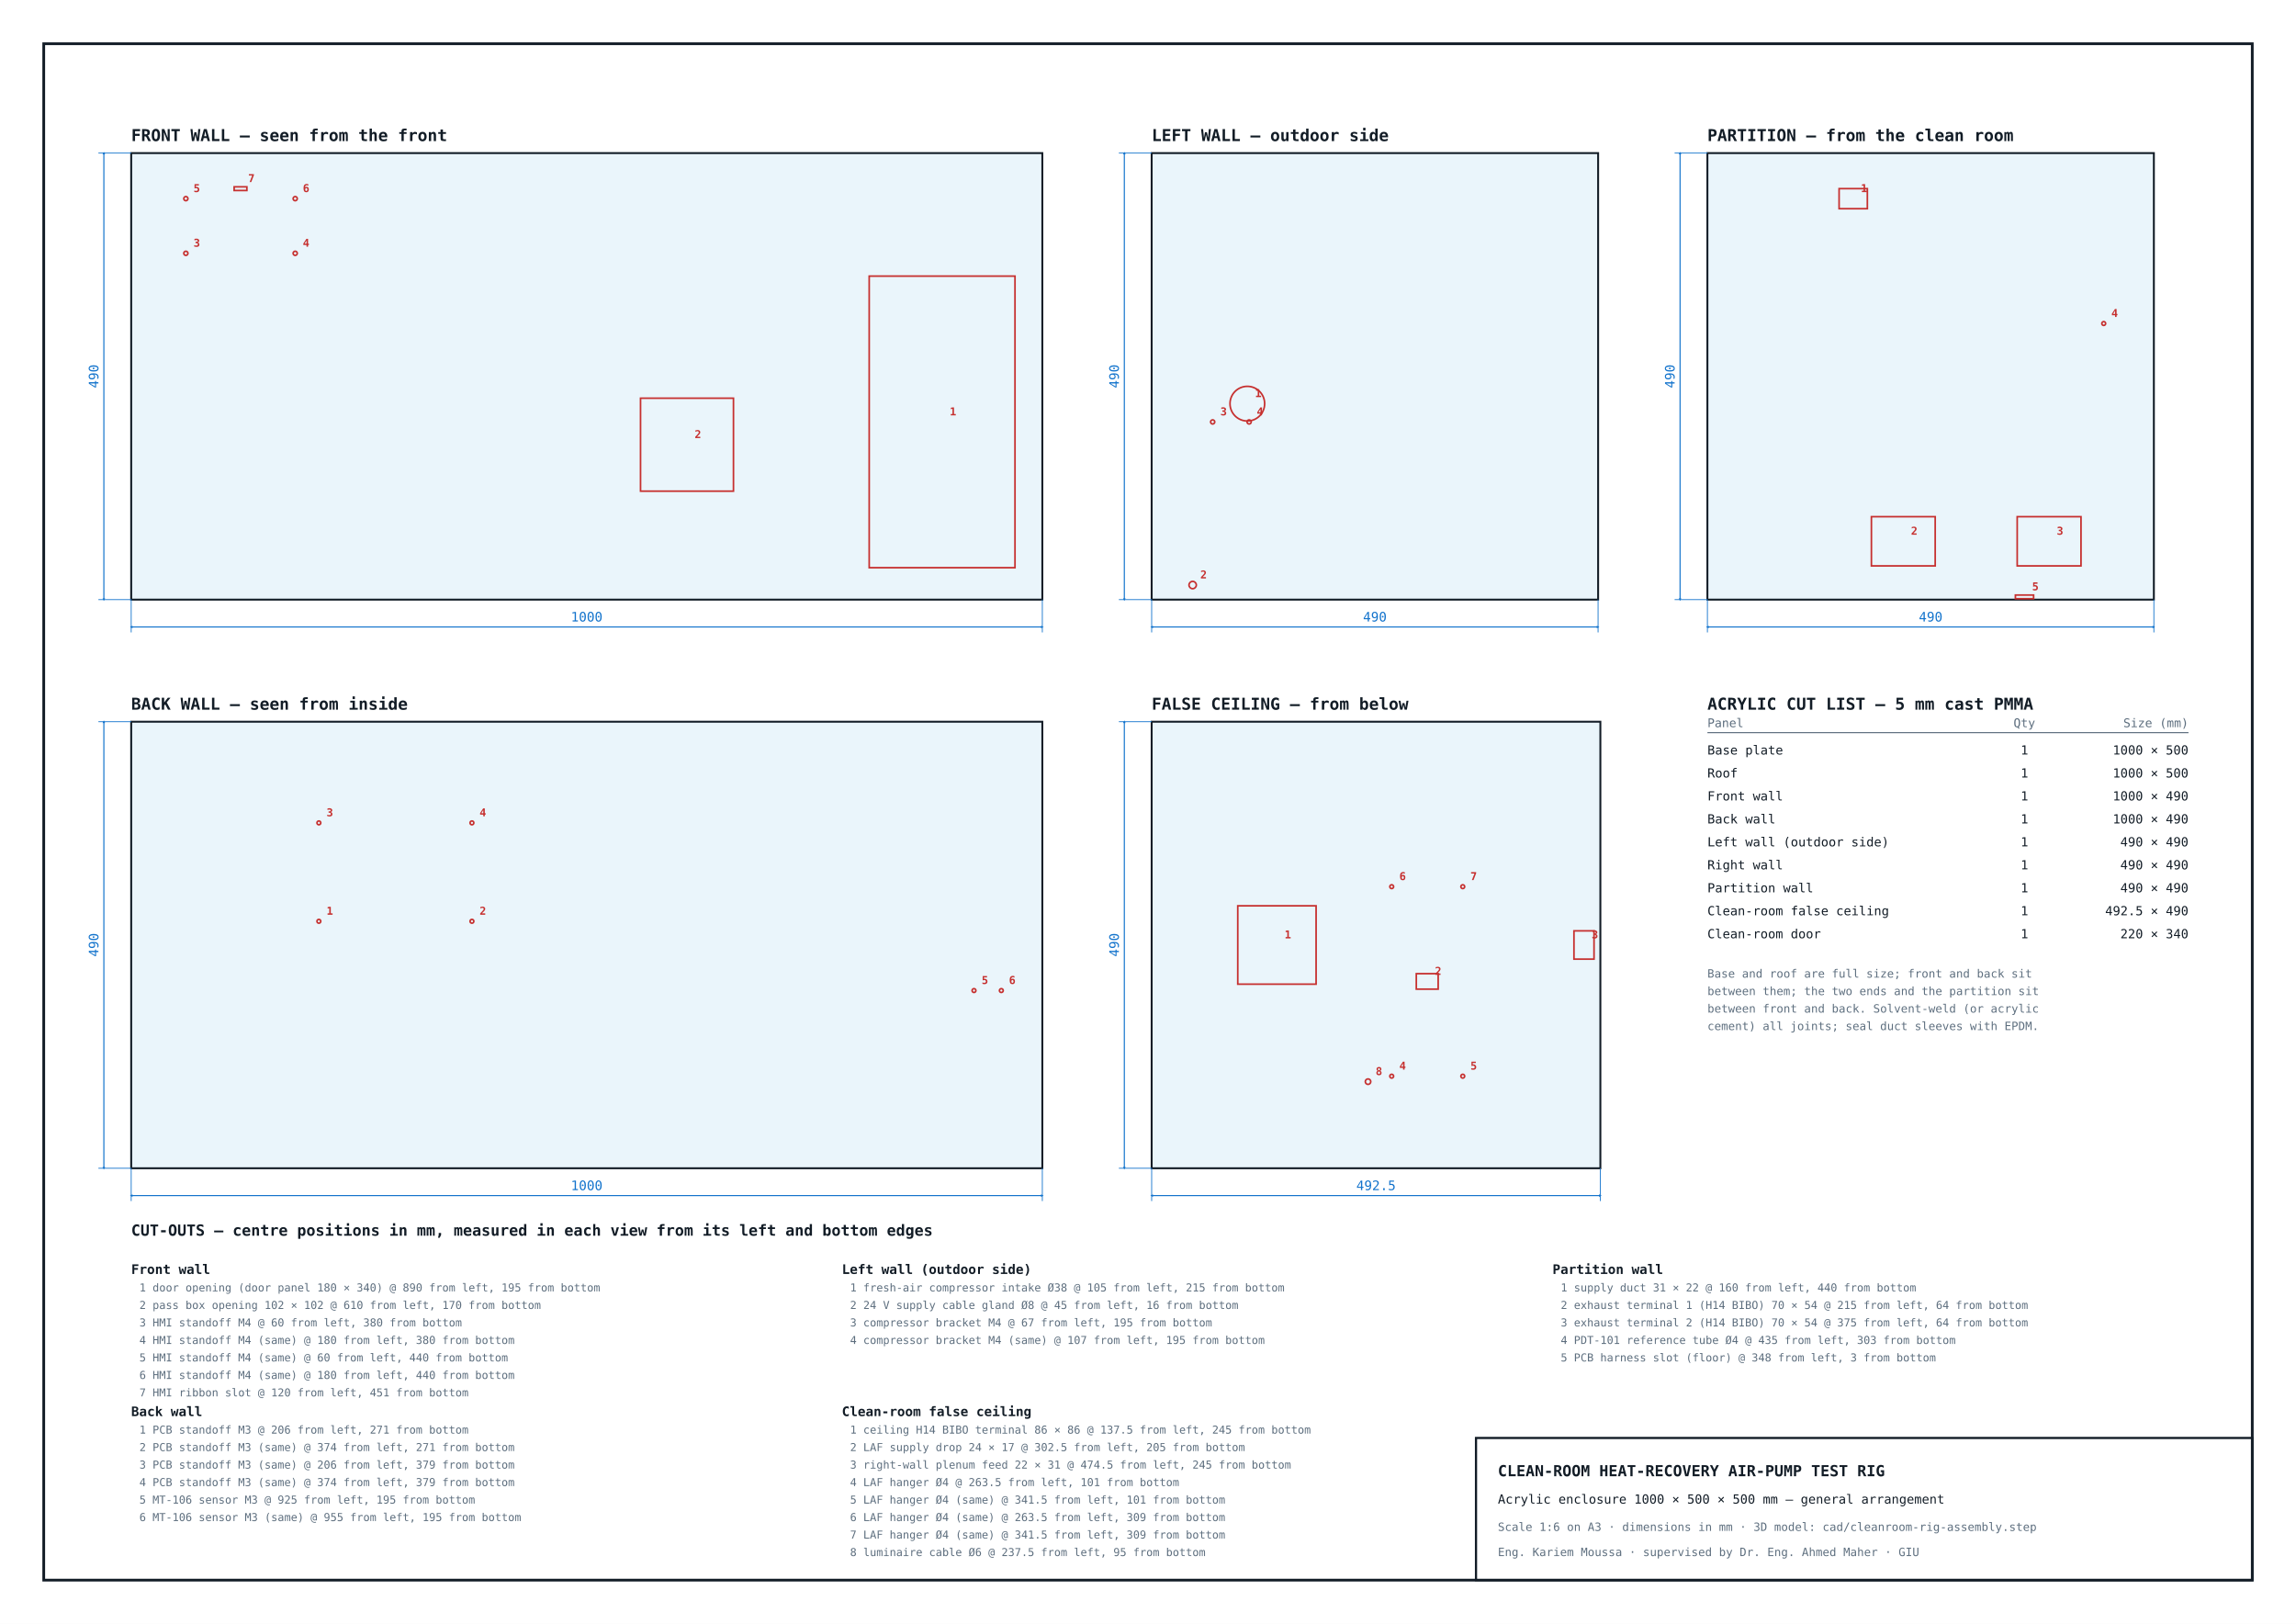
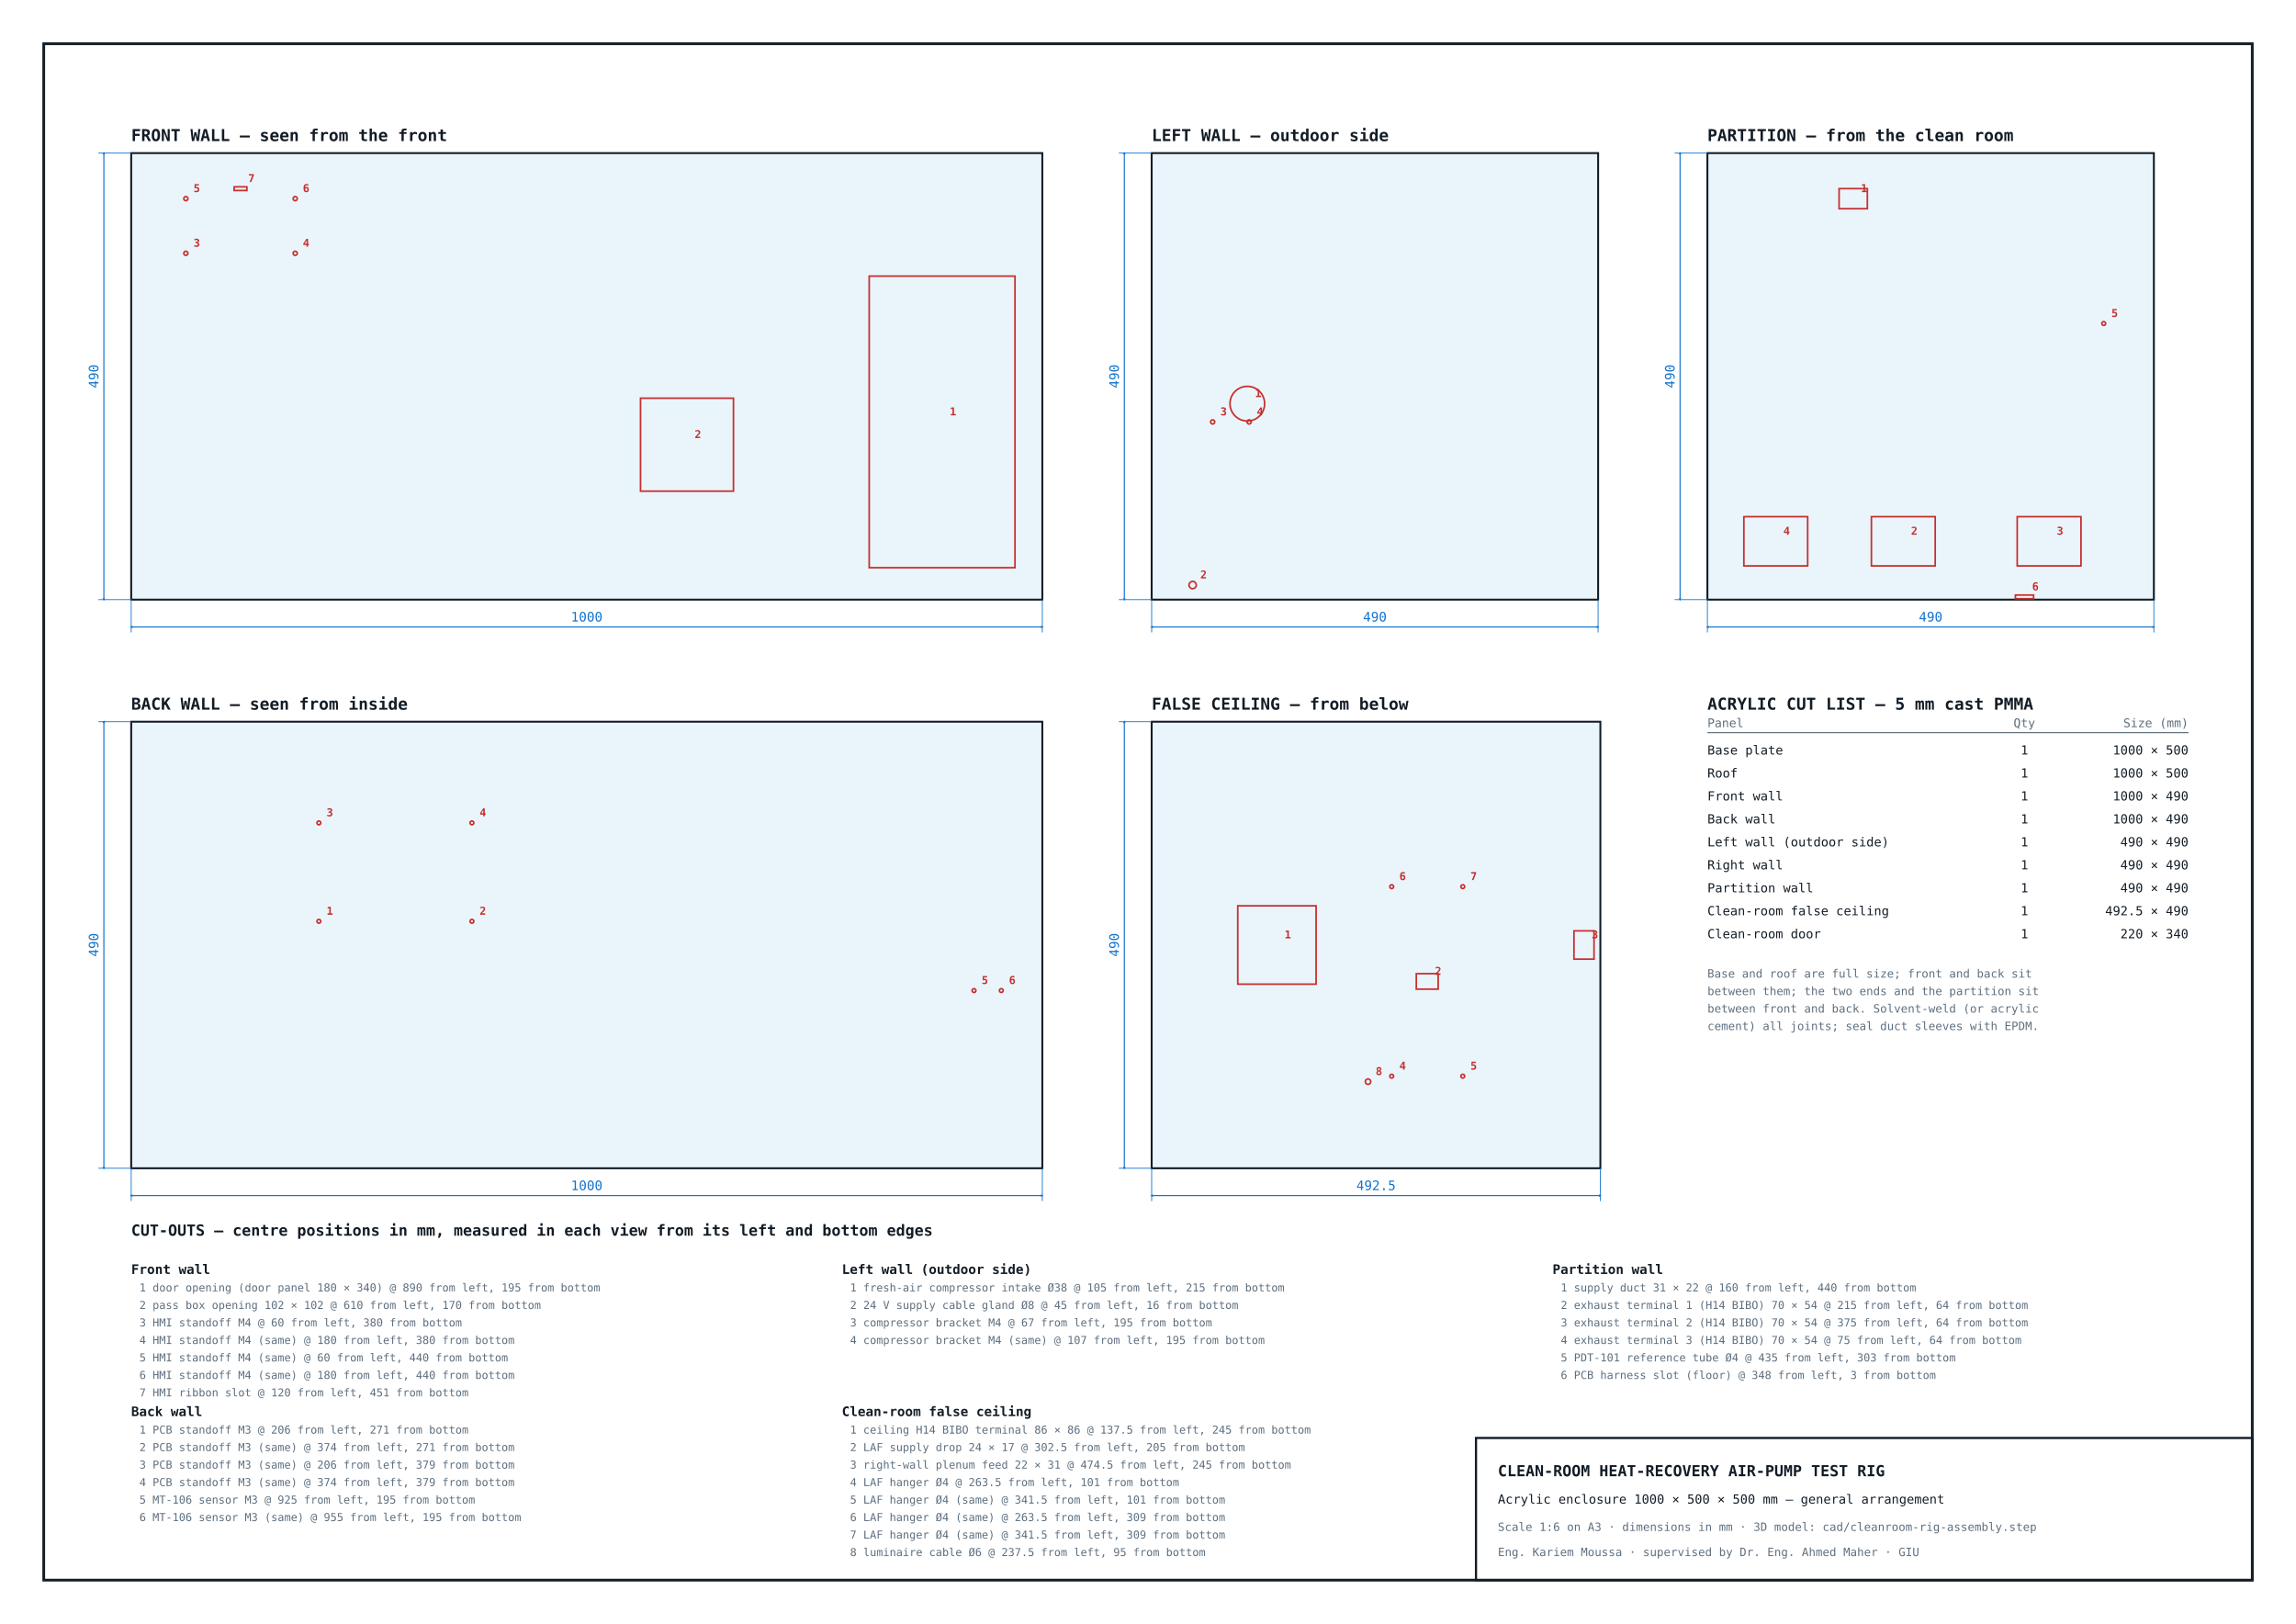
<svg xmlns="http://www.w3.org/2000/svg" width="420mm" height="297mm" viewBox="0 0 420 297" font-family="IBM Plex Mono, DejaVu Sans Mono, monospace">
  <rect x="0" y="0" width="420" height="297" fill="#ffffff" />
  <defs>
    <marker id="a" viewBox="0 0 6 6" refX="3" refY="3" markerWidth="2.4" markerHeight="2.4" orient="auto-start-reverse">
      <path d="M0 0L6 3L0 6z" fill="#1273cc" />
    </marker>
  </defs>
  <rect x="8" y="8" width="404" height="281" fill="none" stroke="#121c26" stroke-width="0.5" />
  <rect x="24.00" y="28.00" width="166.67" height="81.67" fill="#eaf5fb" stroke="#121c26" stroke-width="0.35" />
  <text x="24.00" y="25.80" font-size="3.0" text-anchor="start" fill="#121c26" font-weight="600">FRONT WALL — seen from the front</text>
  <rect x="159.00" y="50.50" width="26.67" height="53.33" fill="none" stroke="#c6302f" stroke-width="0.3" />
  <text x="173.73" y="75.97" font-size="2.0" text-anchor="start" fill="#c6302f" font-weight="600">1</text>
  <rect x="117.17" y="72.83" width="17.00" height="17.00" fill="none" stroke="#c6302f" stroke-width="0.3" />
  <text x="127.07" y="80.13" font-size="2.0" text-anchor="start" fill="#c6302f" font-weight="600">2</text>
  <circle cx="34.00" cy="46.33" r="0.38" fill="none" stroke="#c6302f" stroke-width="0.3" />
  <text x="35.40" y="45.13" font-size="2.0" text-anchor="start" fill="#c6302f" font-weight="600">3</text>
  <circle cx="54.00" cy="46.33" r="0.38" fill="none" stroke="#c6302f" stroke-width="0.3" />
  <text x="55.40" y="45.13" font-size="2.0" text-anchor="start" fill="#c6302f" font-weight="600">4</text>
  <circle cx="34.00" cy="36.33" r="0.38" fill="none" stroke="#c6302f" stroke-width="0.3" />
  <text x="35.40" y="35.13" font-size="2.0" text-anchor="start" fill="#c6302f" font-weight="600">5</text>
  <circle cx="54.00" cy="36.33" r="0.38" fill="none" stroke="#c6302f" stroke-width="0.3" />
  <text x="55.40" y="35.13" font-size="2.0" text-anchor="start" fill="#c6302f" font-weight="600">6</text>
  <rect x="42.83" y="34.17" width="2.33" height="0.67" fill="none" stroke="#c6302f" stroke-width="0.3" />
  <text x="45.40" y="33.30" font-size="2.0" text-anchor="start" fill="#c6302f" font-weight="600">7</text>
  <line x1="24.00" y1="109.67" x2="24.00" y2="115.67" stroke="#1273cc" stroke-width="0.15" />
  <line x1="190.67" y1="109.67" x2="190.67" y2="115.67" stroke="#1273cc" stroke-width="0.15" />
  <line x1="24.00" y1="114.67" x2="190.67" y2="114.67" stroke="#1273cc" stroke-width="0.2" marker-start="url(#a)" marker-end="url(#a)" />
  <text x="107.33" y="113.67" font-size="2.4" text-anchor="middle" fill="#1273cc" font-weight="400">1000</text>
  <line x1="24.00" y1="28.00" x2="18.00" y2="28.00" stroke="#1273cc" stroke-width="0.15" />
  <line x1="24.00" y1="109.67" x2="18.00" y2="109.67" stroke="#1273cc" stroke-width="0.15" />
  <line x1="19.00" y1="28.00" x2="19.00" y2="109.67" stroke="#1273cc" stroke-width="0.2" marker-start="url(#a)" marker-end="url(#a)" />
  <text x="18.00" y="68.83" font-size="2.4" text-anchor="middle" fill="#1273cc" font-weight="400" transform="rotate(-90 18.00 68.83)">490</text>
  <rect x="210.67" y="28.00" width="81.67" height="81.67" fill="#eaf5fb" stroke="#121c26" stroke-width="0.35" />
  <text x="210.67" y="25.80" font-size="3.0" text-anchor="start" fill="#121c26" font-weight="600">LEFT WALL — outdoor side</text>
  <circle cx="228.17" cy="73.83" r="3.17" fill="none" stroke="#c6302f" stroke-width="0.3" />
  <text x="229.57" y="72.63" font-size="2.0" text-anchor="start" fill="#c6302f" font-weight="600">1</text>
  <circle cx="218.17" cy="107.00" r="0.67" fill="none" stroke="#c6302f" stroke-width="0.3" />
  <text x="219.57" y="105.80" font-size="2.0" text-anchor="start" fill="#c6302f" font-weight="600">2</text>
  <circle cx="221.83" cy="77.17" r="0.38" fill="none" stroke="#c6302f" stroke-width="0.3" />
  <text x="223.23" y="75.97" font-size="2.0" text-anchor="start" fill="#c6302f" font-weight="600">3</text>
  <circle cx="228.50" cy="77.17" r="0.38" fill="none" stroke="#c6302f" stroke-width="0.3" />
  <text x="229.90" y="75.97" font-size="2.0" text-anchor="start" fill="#c6302f" font-weight="600">4</text>
  <line x1="210.67" y1="109.67" x2="210.67" y2="115.67" stroke="#1273cc" stroke-width="0.15" />
  <line x1="292.33" y1="109.67" x2="292.33" y2="115.67" stroke="#1273cc" stroke-width="0.15" />
  <line x1="210.67" y1="114.67" x2="292.33" y2="114.67" stroke="#1273cc" stroke-width="0.2" marker-start="url(#a)" marker-end="url(#a)" />
  <text x="251.50" y="113.67" font-size="2.4" text-anchor="middle" fill="#1273cc" font-weight="400">490</text>
  <line x1="210.67" y1="28.00" x2="204.67" y2="28.00" stroke="#1273cc" stroke-width="0.15" />
  <line x1="210.67" y1="109.67" x2="204.67" y2="109.67" stroke="#1273cc" stroke-width="0.15" />
  <line x1="205.67" y1="28.00" x2="205.67" y2="109.67" stroke="#1273cc" stroke-width="0.2" marker-start="url(#a)" marker-end="url(#a)" />
  <text x="204.67" y="68.83" font-size="2.4" text-anchor="middle" fill="#1273cc" font-weight="400" transform="rotate(-90 204.67 68.83)">490</text>
  <rect x="312.33" y="28.00" width="81.67" height="81.67" fill="#eaf5fb" stroke="#121c26" stroke-width="0.35" />
  <text x="312.33" y="25.80" font-size="3.0" text-anchor="start" fill="#121c26" font-weight="600">PARTITION — from the clean room</text>
  <rect x="336.42" y="34.50" width="5.17" height="3.67" fill="none" stroke="#c6302f" stroke-width="0.3" />
  <text x="340.40" y="35.13" font-size="2.0" text-anchor="start" fill="#c6302f" font-weight="600">1</text>
  <rect x="342.33" y="94.50" width="11.67" height="9.00" fill="none" stroke="#c6302f" stroke-width="0.3" />
  <text x="349.57" y="97.80" font-size="2.0" text-anchor="start" fill="#c6302f" font-weight="600">2</text>
  <rect x="369.00" y="94.50" width="11.67" height="9.00" fill="none" stroke="#c6302f" stroke-width="0.3" />
  <text x="376.23" y="97.80" font-size="2.0" text-anchor="start" fill="#c6302f" font-weight="600">3</text>
+   <rect x="319.00" y="94.50" width="11.67" height="9.00" fill="none" stroke="#c6302f" stroke-width="0.3" />
+   <text x="326.23" y="97.80" font-size="2.0" text-anchor="start" fill="#c6302f" font-weight="600">4</text>
  <circle cx="384.83" cy="59.17" r="0.35" fill="none" stroke="#c6302f" stroke-width="0.3" />
-   <text x="386.23" y="57.97" font-size="2.0" text-anchor="start" fill="#c6302f" font-weight="600">4</text>
+   <text x="386.23" y="57.97" font-size="2.0" text-anchor="start" fill="#c6302f" font-weight="600">5</text>
  <rect x="368.67" y="108.83" width="3.33" height="0.67" fill="none" stroke="#c6302f" stroke-width="0.3" />
-   <text x="371.73" y="107.97" font-size="2.0" text-anchor="start" fill="#c6302f" font-weight="600">5</text>
+   <text x="371.73" y="107.97" font-size="2.0" text-anchor="start" fill="#c6302f" font-weight="600">6</text>
  <line x1="312.33" y1="109.67" x2="312.33" y2="115.67" stroke="#1273cc" stroke-width="0.15" />
  <line x1="394.00" y1="109.67" x2="394.00" y2="115.67" stroke="#1273cc" stroke-width="0.15" />
  <line x1="312.33" y1="114.67" x2="394.00" y2="114.67" stroke="#1273cc" stroke-width="0.2" marker-start="url(#a)" marker-end="url(#a)" />
  <text x="353.17" y="113.67" font-size="2.4" text-anchor="middle" fill="#1273cc" font-weight="400">490</text>
  <line x1="312.33" y1="28.00" x2="306.33" y2="28.00" stroke="#1273cc" stroke-width="0.15" />
  <line x1="312.33" y1="109.67" x2="306.33" y2="109.67" stroke="#1273cc" stroke-width="0.15" />
  <line x1="307.33" y1="28.00" x2="307.33" y2="109.67" stroke="#1273cc" stroke-width="0.2" marker-start="url(#a)" marker-end="url(#a)" />
  <text x="306.33" y="68.83" font-size="2.4" text-anchor="middle" fill="#1273cc" font-weight="400" transform="rotate(-90 306.33 68.83)">490</text>
  <rect x="24.00" y="132.00" width="166.67" height="81.67" fill="#eaf5fb" stroke="#121c26" stroke-width="0.35" />
  <text x="24.00" y="129.80" font-size="3.0" text-anchor="start" fill="#121c26" font-weight="600">BACK WALL — seen from inside</text>
  <circle cx="58.33" cy="168.50" r="0.35" fill="none" stroke="#c6302f" stroke-width="0.3" />
  <text x="59.73" y="167.30" font-size="2.0" text-anchor="start" fill="#c6302f" font-weight="600">1</text>
  <circle cx="86.33" cy="168.50" r="0.35" fill="none" stroke="#c6302f" stroke-width="0.3" />
  <text x="87.73" y="167.30" font-size="2.0" text-anchor="start" fill="#c6302f" font-weight="600">2</text>
  <circle cx="58.33" cy="150.50" r="0.35" fill="none" stroke="#c6302f" stroke-width="0.3" />
  <text x="59.73" y="149.30" font-size="2.0" text-anchor="start" fill="#c6302f" font-weight="600">3</text>
  <circle cx="86.33" cy="150.50" r="0.35" fill="none" stroke="#c6302f" stroke-width="0.3" />
  <text x="87.73" y="149.30" font-size="2.0" text-anchor="start" fill="#c6302f" font-weight="600">4</text>
  <circle cx="178.17" cy="181.17" r="0.35" fill="none" stroke="#c6302f" stroke-width="0.3" />
  <text x="179.57" y="179.97" font-size="2.0" text-anchor="start" fill="#c6302f" font-weight="600">5</text>
  <circle cx="183.17" cy="181.17" r="0.35" fill="none" stroke="#c6302f" stroke-width="0.3" />
  <text x="184.57" y="179.97" font-size="2.0" text-anchor="start" fill="#c6302f" font-weight="600">6</text>
  <line x1="24.00" y1="213.67" x2="24.00" y2="219.67" stroke="#1273cc" stroke-width="0.15" />
  <line x1="190.67" y1="213.67" x2="190.67" y2="219.67" stroke="#1273cc" stroke-width="0.15" />
  <line x1="24.00" y1="218.67" x2="190.67" y2="218.67" stroke="#1273cc" stroke-width="0.2" marker-start="url(#a)" marker-end="url(#a)" />
  <text x="107.33" y="217.67" font-size="2.4" text-anchor="middle" fill="#1273cc" font-weight="400">1000</text>
  <line x1="24.00" y1="132.00" x2="18.00" y2="132.00" stroke="#1273cc" stroke-width="0.15" />
  <line x1="24.00" y1="213.67" x2="18.00" y2="213.67" stroke="#1273cc" stroke-width="0.15" />
  <line x1="19.00" y1="132.00" x2="19.00" y2="213.67" stroke="#1273cc" stroke-width="0.2" marker-start="url(#a)" marker-end="url(#a)" />
  <text x="18.00" y="172.83" font-size="2.4" text-anchor="middle" fill="#1273cc" font-weight="400" transform="rotate(-90 18.00 172.83)">490</text>
  <rect x="210.67" y="132.00" width="82.08" height="81.67" fill="#eaf5fb" stroke="#121c26" stroke-width="0.35" />
  <text x="210.67" y="129.80" font-size="3.0" text-anchor="start" fill="#121c26" font-weight="600">FALSE CEILING — from below</text>
  <rect x="226.42" y="165.67" width="14.33" height="14.33" fill="none" stroke="#c6302f" stroke-width="0.3" />
  <text x="234.98" y="171.63" font-size="2.0" text-anchor="start" fill="#c6302f" font-weight="600">1</text>
  <rect x="259.08" y="178.08" width="4.00" height="2.83" fill="none" stroke="#c6302f" stroke-width="0.3" />
  <text x="262.48" y="178.30" font-size="2.0" text-anchor="start" fill="#c6302f" font-weight="600">2</text>
  <rect x="287.92" y="170.25" width="3.67" height="5.17" fill="none" stroke="#c6302f" stroke-width="0.3" />
  <text x="291.15" y="171.63" font-size="2.0" text-anchor="start" fill="#c6302f" font-weight="600">3</text>
  <circle cx="254.58" cy="196.83" r="0.35" fill="none" stroke="#c6302f" stroke-width="0.3" />
  <text x="255.98" y="195.63" font-size="2.0" text-anchor="start" fill="#c6302f" font-weight="600">4</text>
  <circle cx="267.58" cy="196.83" r="0.35" fill="none" stroke="#c6302f" stroke-width="0.3" />
  <text x="268.98" y="195.63" font-size="2.0" text-anchor="start" fill="#c6302f" font-weight="600">5</text>
  <circle cx="254.58" cy="162.17" r="0.35" fill="none" stroke="#c6302f" stroke-width="0.3" />
  <text x="255.98" y="160.97" font-size="2.0" text-anchor="start" fill="#c6302f" font-weight="600">6</text>
  <circle cx="267.58" cy="162.17" r="0.35" fill="none" stroke="#c6302f" stroke-width="0.3" />
  <text x="268.98" y="160.97" font-size="2.0" text-anchor="start" fill="#c6302f" font-weight="600">7</text>
  <circle cx="250.25" cy="197.83" r="0.50" fill="none" stroke="#c6302f" stroke-width="0.3" />
  <text x="251.65" y="196.63" font-size="2.0" text-anchor="start" fill="#c6302f" font-weight="600">8</text>
  <line x1="210.67" y1="213.67" x2="210.67" y2="219.67" stroke="#1273cc" stroke-width="0.15" />
  <line x1="292.75" y1="213.67" x2="292.75" y2="219.67" stroke="#1273cc" stroke-width="0.15" />
  <line x1="210.67" y1="218.67" x2="292.75" y2="218.67" stroke="#1273cc" stroke-width="0.2" marker-start="url(#a)" marker-end="url(#a)" />
  <text x="251.71" y="217.67" font-size="2.4" text-anchor="middle" fill="#1273cc" font-weight="400">492.5</text>
  <line x1="210.67" y1="132.00" x2="204.67" y2="132.00" stroke="#1273cc" stroke-width="0.15" />
  <line x1="210.67" y1="213.67" x2="204.67" y2="213.67" stroke="#1273cc" stroke-width="0.15" />
  <line x1="205.67" y1="132.00" x2="205.67" y2="213.67" stroke="#1273cc" stroke-width="0.2" marker-start="url(#a)" marker-end="url(#a)" />
  <text x="204.67" y="172.83" font-size="2.4" text-anchor="middle" fill="#1273cc" font-weight="400" transform="rotate(-90 204.67 172.83)">490</text>
  <text x="24.00" y="226.00" font-size="2.8" text-anchor="start" fill="#121c26" font-weight="600">CUT-OUTS — centre positions in mm, measured in each view from its left and bottom edges</text>
  <text x="24.00" y="233.00" font-size="2.4" text-anchor="start" fill="#121c26" font-weight="600">Front wall</text>
  <text x="25.50" y="236.20" font-size="2.0" text-anchor="start" fill="#5d6e7e" font-weight="400">1  door opening (door panel 180 × 340)  @ 890 from left, 195 from bottom</text>
  <text x="25.50" y="239.40" font-size="2.0" text-anchor="start" fill="#5d6e7e" font-weight="400">2  pass box opening 102 × 102  @ 610 from left, 170 from bottom</text>
  <text x="25.50" y="242.60" font-size="2.0" text-anchor="start" fill="#5d6e7e" font-weight="400">3  HMI standoff M4  @ 60 from left, 380 from bottom</text>
  <text x="25.50" y="245.80" font-size="2.0" text-anchor="start" fill="#5d6e7e" font-weight="400">4  HMI standoff M4 (same)  @ 180 from left, 380 from bottom</text>
  <text x="25.50" y="249.00" font-size="2.0" text-anchor="start" fill="#5d6e7e" font-weight="400">5  HMI standoff M4 (same)  @ 60 from left, 440 from bottom</text>
  <text x="25.50" y="252.20" font-size="2.0" text-anchor="start" fill="#5d6e7e" font-weight="400">6  HMI standoff M4 (same)  @ 180 from left, 440 from bottom</text>
  <text x="25.50" y="255.40" font-size="2.0" text-anchor="start" fill="#5d6e7e" font-weight="400">7  HMI ribbon slot  @ 120 from left, 451 from bottom</text>
  <text x="154.00" y="233.00" font-size="2.4" text-anchor="start" fill="#121c26" font-weight="600">Left wall (outdoor side)</text>
  <text x="155.50" y="236.20" font-size="2.0" text-anchor="start" fill="#5d6e7e" font-weight="400">1  fresh-air compressor intake Ø38  @ 105 from left, 215 from bottom</text>
  <text x="155.50" y="239.40" font-size="2.0" text-anchor="start" fill="#5d6e7e" font-weight="400">2  24 V supply cable gland Ø8  @ 45 from left, 16 from bottom</text>
  <text x="155.50" y="242.60" font-size="2.0" text-anchor="start" fill="#5d6e7e" font-weight="400">3  compressor bracket M4  @ 67 from left, 195 from bottom</text>
  <text x="155.50" y="245.80" font-size="2.0" text-anchor="start" fill="#5d6e7e" font-weight="400">4  compressor bracket M4 (same)  @ 107 from left, 195 from bottom</text>
  <text x="284.00" y="233.00" font-size="2.4" text-anchor="start" fill="#121c26" font-weight="600">Partition wall</text>
  <text x="285.50" y="236.20" font-size="2.0" text-anchor="start" fill="#5d6e7e" font-weight="400">1  supply duct 31 × 22  @ 160 from left, 440 from bottom</text>
  <text x="285.50" y="239.40" font-size="2.0" text-anchor="start" fill="#5d6e7e" font-weight="400">2  exhaust terminal 1 (H14 BIBO) 70 × 54  @ 215 from left, 64 from bottom</text>
  <text x="285.50" y="242.60" font-size="2.0" text-anchor="start" fill="#5d6e7e" font-weight="400">3  exhaust terminal 2 (H14 BIBO) 70 × 54  @ 375 from left, 64 from bottom</text>
-   <text x="285.50" y="245.80" font-size="2.0" text-anchor="start" fill="#5d6e7e" font-weight="400">4  PDT-101 reference tube Ø4  @ 435 from left, 303 from bottom</text>
-   <text x="285.50" y="249.00" font-size="2.0" text-anchor="start" fill="#5d6e7e" font-weight="400">5  PCB harness slot (floor)  @ 348 from left, 3 from bottom</text>
+   <text x="285.50" y="245.80" font-size="2.0" text-anchor="start" fill="#5d6e7e" font-weight="400">4  exhaust terminal 3 (H14 BIBO) 70 × 54  @ 75 from left, 64 from bottom</text>
+   <text x="285.50" y="249.00" font-size="2.0" text-anchor="start" fill="#5d6e7e" font-weight="400">5  PDT-101 reference tube Ø4  @ 435 from left, 303 from bottom</text>
+   <text x="285.50" y="252.20" font-size="2.0" text-anchor="start" fill="#5d6e7e" font-weight="400">6  PCB harness slot (floor)  @ 348 from left, 3 from bottom</text>
  <text x="24.00" y="259.00" font-size="2.4" text-anchor="start" fill="#121c26" font-weight="600">Back wall</text>
  <text x="25.50" y="262.20" font-size="2.0" text-anchor="start" fill="#5d6e7e" font-weight="400">1  PCB standoff M3  @ 206 from left, 271 from bottom</text>
  <text x="25.50" y="265.40" font-size="2.0" text-anchor="start" fill="#5d6e7e" font-weight="400">2  PCB standoff M3 (same)  @ 374 from left, 271 from bottom</text>
  <text x="25.50" y="268.60" font-size="2.0" text-anchor="start" fill="#5d6e7e" font-weight="400">3  PCB standoff M3 (same)  @ 206 from left, 379 from bottom</text>
  <text x="25.50" y="271.80" font-size="2.0" text-anchor="start" fill="#5d6e7e" font-weight="400">4  PCB standoff M3 (same)  @ 374 from left, 379 from bottom</text>
  <text x="25.50" y="275.00" font-size="2.0" text-anchor="start" fill="#5d6e7e" font-weight="400">5  MT-106 sensor M3  @ 925 from left, 195 from bottom</text>
  <text x="25.50" y="278.20" font-size="2.0" text-anchor="start" fill="#5d6e7e" font-weight="400">6  MT-106 sensor M3 (same)  @ 955 from left, 195 from bottom</text>
  <text x="154.00" y="259.00" font-size="2.4" text-anchor="start" fill="#121c26" font-weight="600">Clean-room false ceiling</text>
  <text x="155.50" y="262.20" font-size="2.0" text-anchor="start" fill="#5d6e7e" font-weight="400">1  ceiling H14 BIBO terminal 86 × 86  @ 137.5 from left, 245 from bottom</text>
  <text x="155.50" y="265.40" font-size="2.0" text-anchor="start" fill="#5d6e7e" font-weight="400">2  LAF supply drop 24 × 17  @ 302.5 from left, 205 from bottom</text>
  <text x="155.50" y="268.60" font-size="2.0" text-anchor="start" fill="#5d6e7e" font-weight="400">3  right-wall plenum feed 22 × 31  @ 474.5 from left, 245 from bottom</text>
  <text x="155.50" y="271.80" font-size="2.0" text-anchor="start" fill="#5d6e7e" font-weight="400">4  LAF hanger Ø4  @ 263.5 from left, 101 from bottom</text>
  <text x="155.50" y="275.00" font-size="2.0" text-anchor="start" fill="#5d6e7e" font-weight="400">5  LAF hanger Ø4 (same)  @ 341.5 from left, 101 from bottom</text>
  <text x="155.50" y="278.20" font-size="2.0" text-anchor="start" fill="#5d6e7e" font-weight="400">6  LAF hanger Ø4 (same)  @ 263.5 from left, 309 from bottom</text>
  <text x="155.50" y="281.40" font-size="2.0" text-anchor="start" fill="#5d6e7e" font-weight="400">7  LAF hanger Ø4 (same)  @ 341.5 from left, 309 from bottom</text>
  <text x="155.50" y="284.60" font-size="2.0" text-anchor="start" fill="#5d6e7e" font-weight="400">8  luminaire cable Ø6  @ 237.5 from left, 95 from bottom</text>
  <text x="312.33" y="129.80" font-size="3.0" text-anchor="start" fill="#121c26" font-weight="600">ACRYLIC CUT LIST — 5 mm cast PMMA</text>
  <line x1="312.333" y1="134" x2="400.333" y2="134" stroke="#5d6e7e" stroke-width="0.2" />
  <text x="312.33" y="133.00" font-size="2.2" text-anchor="start" fill="#5d6e7e" font-weight="400">Panel</text>
  <text x="368.33" y="133.00" font-size="2.2" text-anchor="start" fill="#5d6e7e" font-weight="400">Qty</text>
  <text x="400.33" y="133.00" font-size="2.2" text-anchor="end" fill="#5d6e7e" font-weight="400">Size (mm)</text>
  <text x="312.33" y="138.00" font-size="2.3" text-anchor="start" fill="#121c26" font-weight="400">Base plate</text>
  <text x="370.33" y="138.00" font-size="2.3" text-anchor="middle" fill="#121c26" font-weight="400">1</text>
  <text x="400.33" y="138.00" font-size="2.3" text-anchor="end" fill="#121c26" font-weight="400">1000 × 500</text>
  <text x="312.33" y="142.20" font-size="2.3" text-anchor="start" fill="#121c26" font-weight="400">Roof</text>
  <text x="370.33" y="142.20" font-size="2.3" text-anchor="middle" fill="#121c26" font-weight="400">1</text>
  <text x="400.33" y="142.20" font-size="2.3" text-anchor="end" fill="#121c26" font-weight="400">1000 × 500</text>
  <text x="312.33" y="146.40" font-size="2.3" text-anchor="start" fill="#121c26" font-weight="400">Front wall</text>
  <text x="370.33" y="146.40" font-size="2.3" text-anchor="middle" fill="#121c26" font-weight="400">1</text>
  <text x="400.33" y="146.40" font-size="2.3" text-anchor="end" fill="#121c26" font-weight="400">1000 × 490</text>
  <text x="312.33" y="150.60" font-size="2.3" text-anchor="start" fill="#121c26" font-weight="400">Back wall</text>
  <text x="370.33" y="150.60" font-size="2.3" text-anchor="middle" fill="#121c26" font-weight="400">1</text>
  <text x="400.33" y="150.60" font-size="2.3" text-anchor="end" fill="#121c26" font-weight="400">1000 × 490</text>
  <text x="312.33" y="154.80" font-size="2.3" text-anchor="start" fill="#121c26" font-weight="400">Left wall (outdoor side)</text>
  <text x="370.33" y="154.80" font-size="2.3" text-anchor="middle" fill="#121c26" font-weight="400">1</text>
  <text x="400.33" y="154.80" font-size="2.3" text-anchor="end" fill="#121c26" font-weight="400">490 × 490</text>
  <text x="312.33" y="159.00" font-size="2.3" text-anchor="start" fill="#121c26" font-weight="400">Right wall</text>
  <text x="370.33" y="159.00" font-size="2.3" text-anchor="middle" fill="#121c26" font-weight="400">1</text>
  <text x="400.33" y="159.00" font-size="2.3" text-anchor="end" fill="#121c26" font-weight="400">490 × 490</text>
  <text x="312.33" y="163.20" font-size="2.3" text-anchor="start" fill="#121c26" font-weight="400">Partition wall</text>
  <text x="370.33" y="163.20" font-size="2.3" text-anchor="middle" fill="#121c26" font-weight="400">1</text>
  <text x="400.33" y="163.20" font-size="2.3" text-anchor="end" fill="#121c26" font-weight="400">490 × 490</text>
  <text x="312.33" y="167.40" font-size="2.3" text-anchor="start" fill="#121c26" font-weight="400">Clean-room false ceiling</text>
  <text x="370.33" y="167.40" font-size="2.3" text-anchor="middle" fill="#121c26" font-weight="400">1</text>
  <text x="400.33" y="167.40" font-size="2.3" text-anchor="end" fill="#121c26" font-weight="400">492.5 × 490</text>
  <text x="312.33" y="171.60" font-size="2.3" text-anchor="start" fill="#121c26" font-weight="400">Clean-room door</text>
  <text x="370.33" y="171.60" font-size="2.3" text-anchor="middle" fill="#121c26" font-weight="400">1</text>
  <text x="400.33" y="171.60" font-size="2.3" text-anchor="end" fill="#121c26" font-weight="400">220 × 340</text>
  <text x="312.33" y="178.80" font-size="2.1" text-anchor="start" fill="#5d6e7e" font-weight="400">Base and roof are full size; front and back sit</text>
  <text x="312.33" y="182.00" font-size="2.1" text-anchor="start" fill="#5d6e7e" font-weight="400">between them; the two ends and the partition sit</text>
  <text x="312.33" y="185.20" font-size="2.1" text-anchor="start" fill="#5d6e7e" font-weight="400">between front and back. Solvent-weld (or acrylic</text>
  <text x="312.33" y="188.40" font-size="2.1" text-anchor="start" fill="#5d6e7e" font-weight="400">cement) all joints; seal duct sleeves with EPDM.</text>
  <rect x="270" y="263" width="142" height="26" fill="none" stroke="#121c26" stroke-width="0.4" />
  <text x="274.00" y="270.00" font-size="2.8" text-anchor="start" fill="#121c26" font-weight="600">CLEAN-ROOM HEAT-RECOVERY AIR-PUMP TEST RIG</text>
  <text x="274.00" y="275.00" font-size="2.3" text-anchor="start" fill="#121c26" font-weight="400">Acrylic enclosure 1000 × 500 × 500 mm — general arrangement</text>
  <text x="274.00" y="280.00" font-size="2.1" text-anchor="start" fill="#5d6e7e" font-weight="400">Scale 1:6 on A3 · dimensions in mm · 3D model: cad/cleanroom-rig-assembly.step</text>
  <text x="274.00" y="284.60" font-size="2.1" text-anchor="start" fill="#5d6e7e" font-weight="400">Eng. Kariem Moussa · supervised by Dr. Eng. Ahmed Maher · GIU</text>
</svg>
